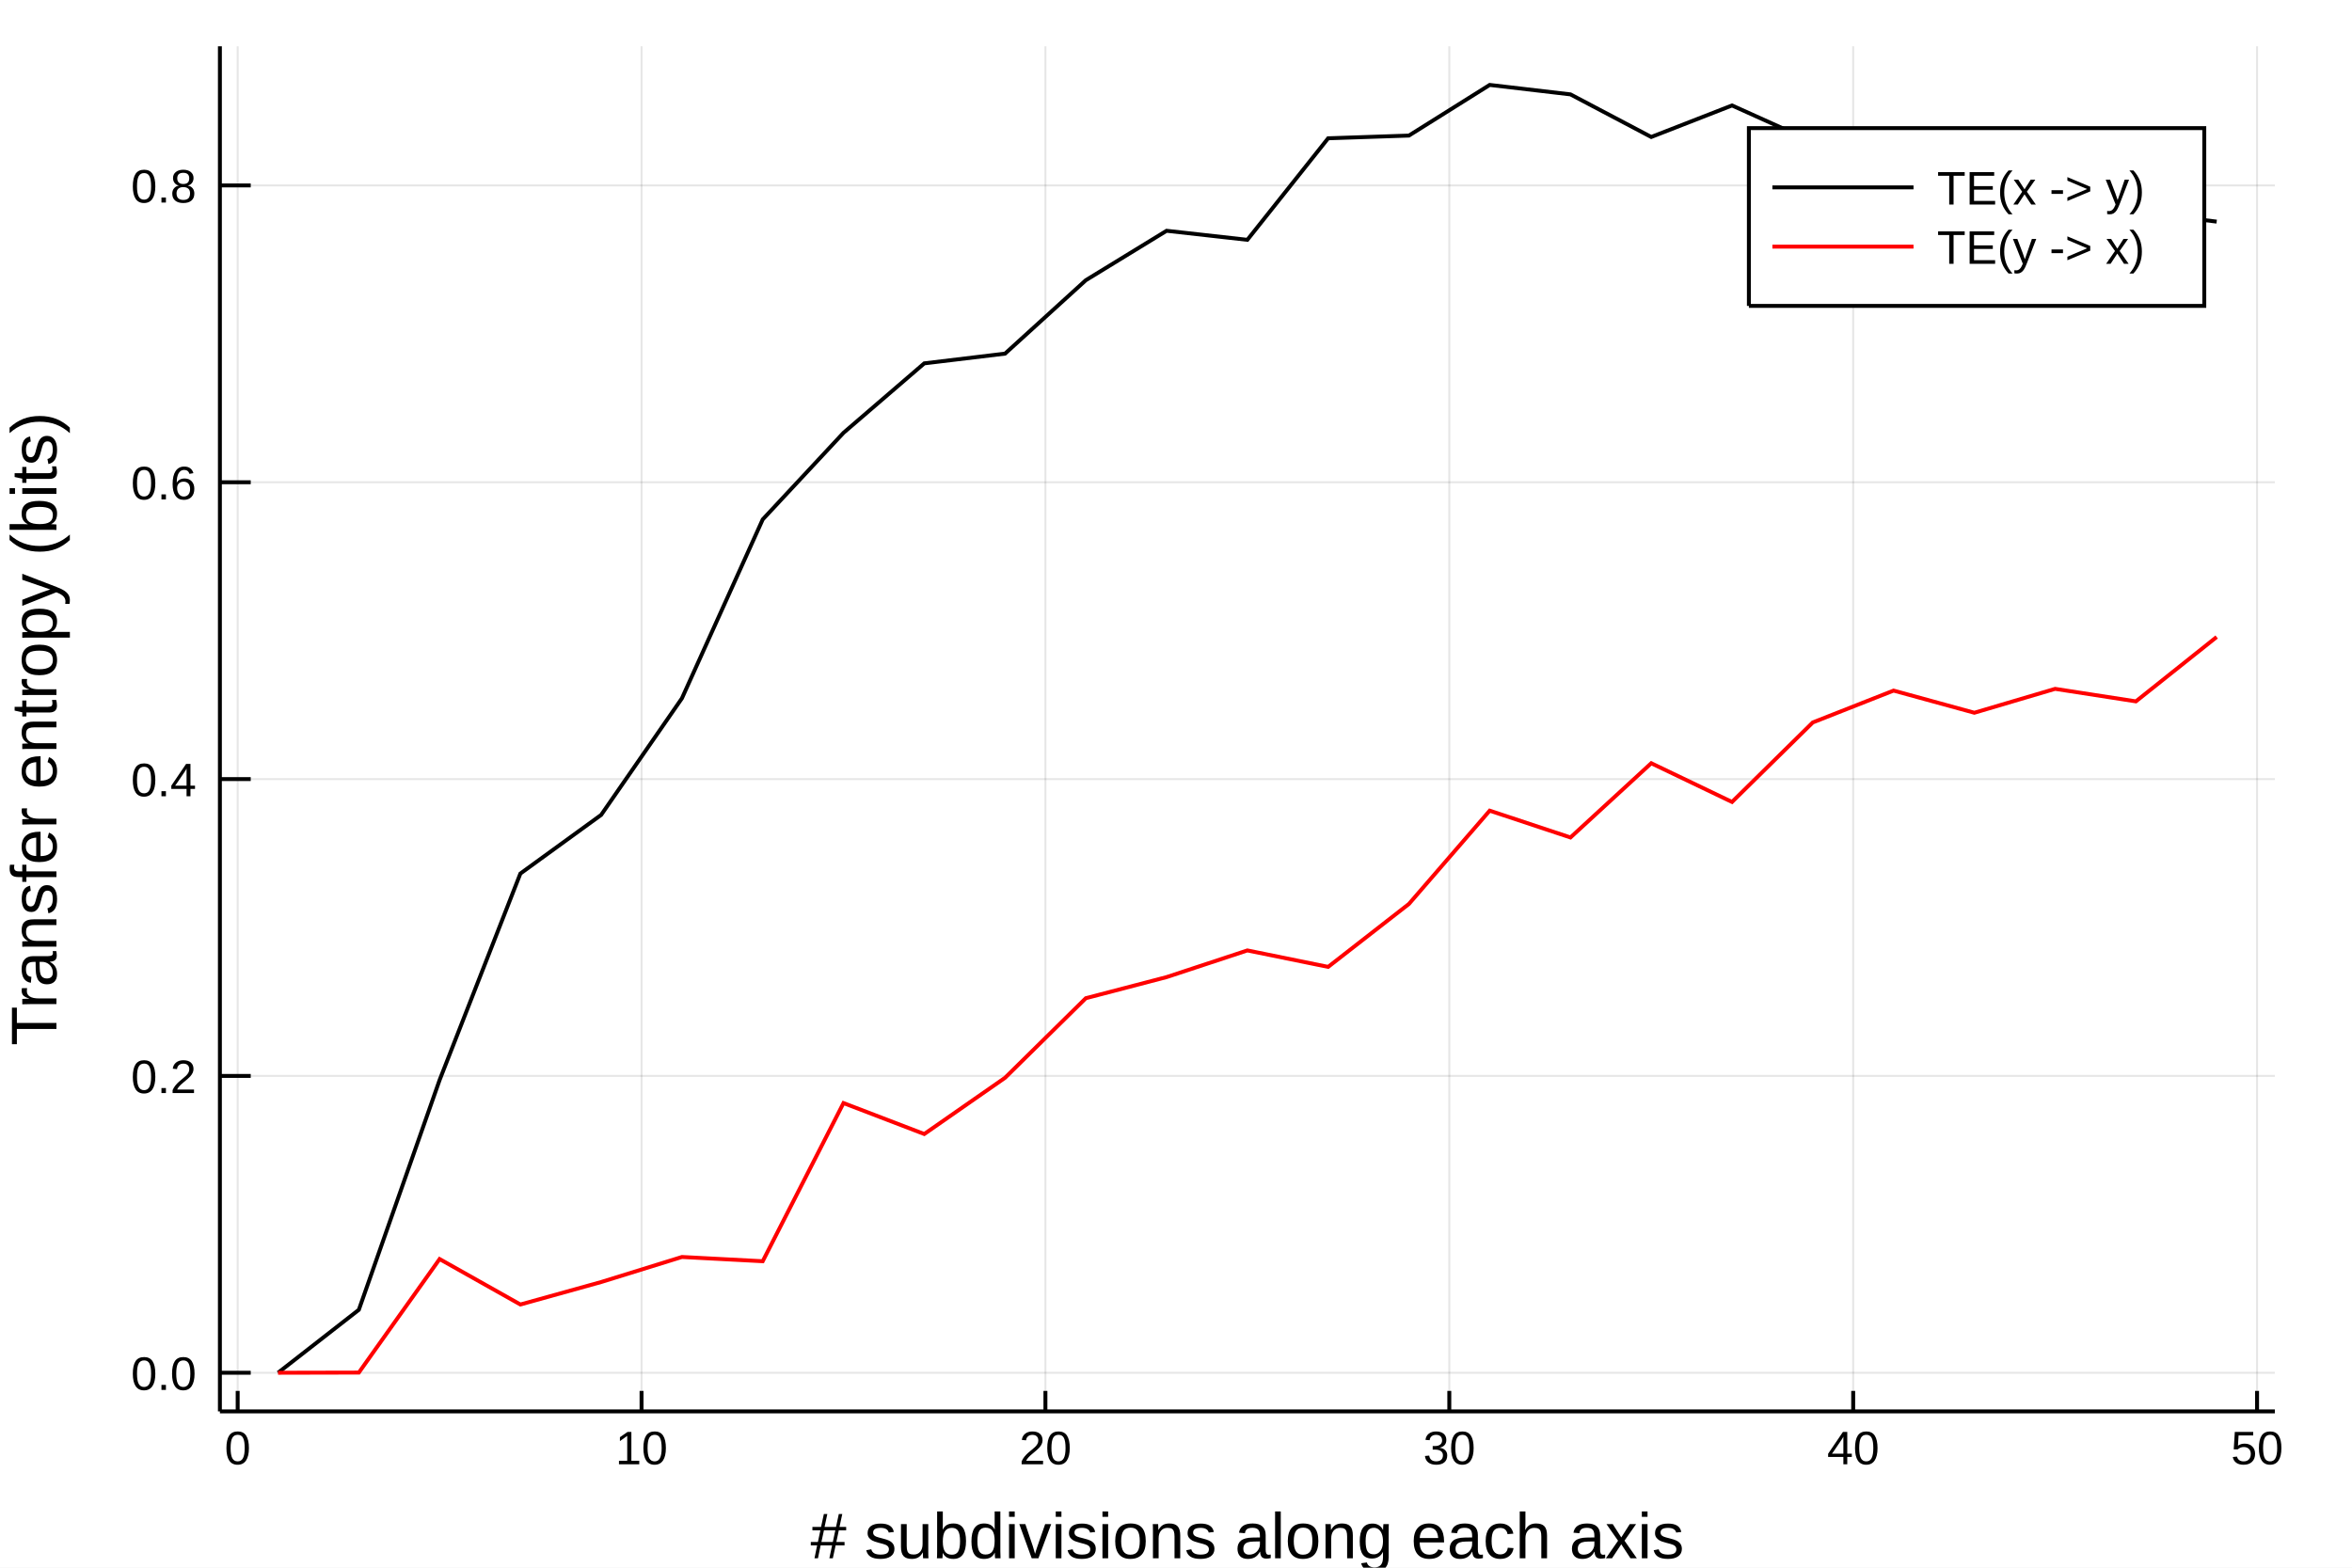
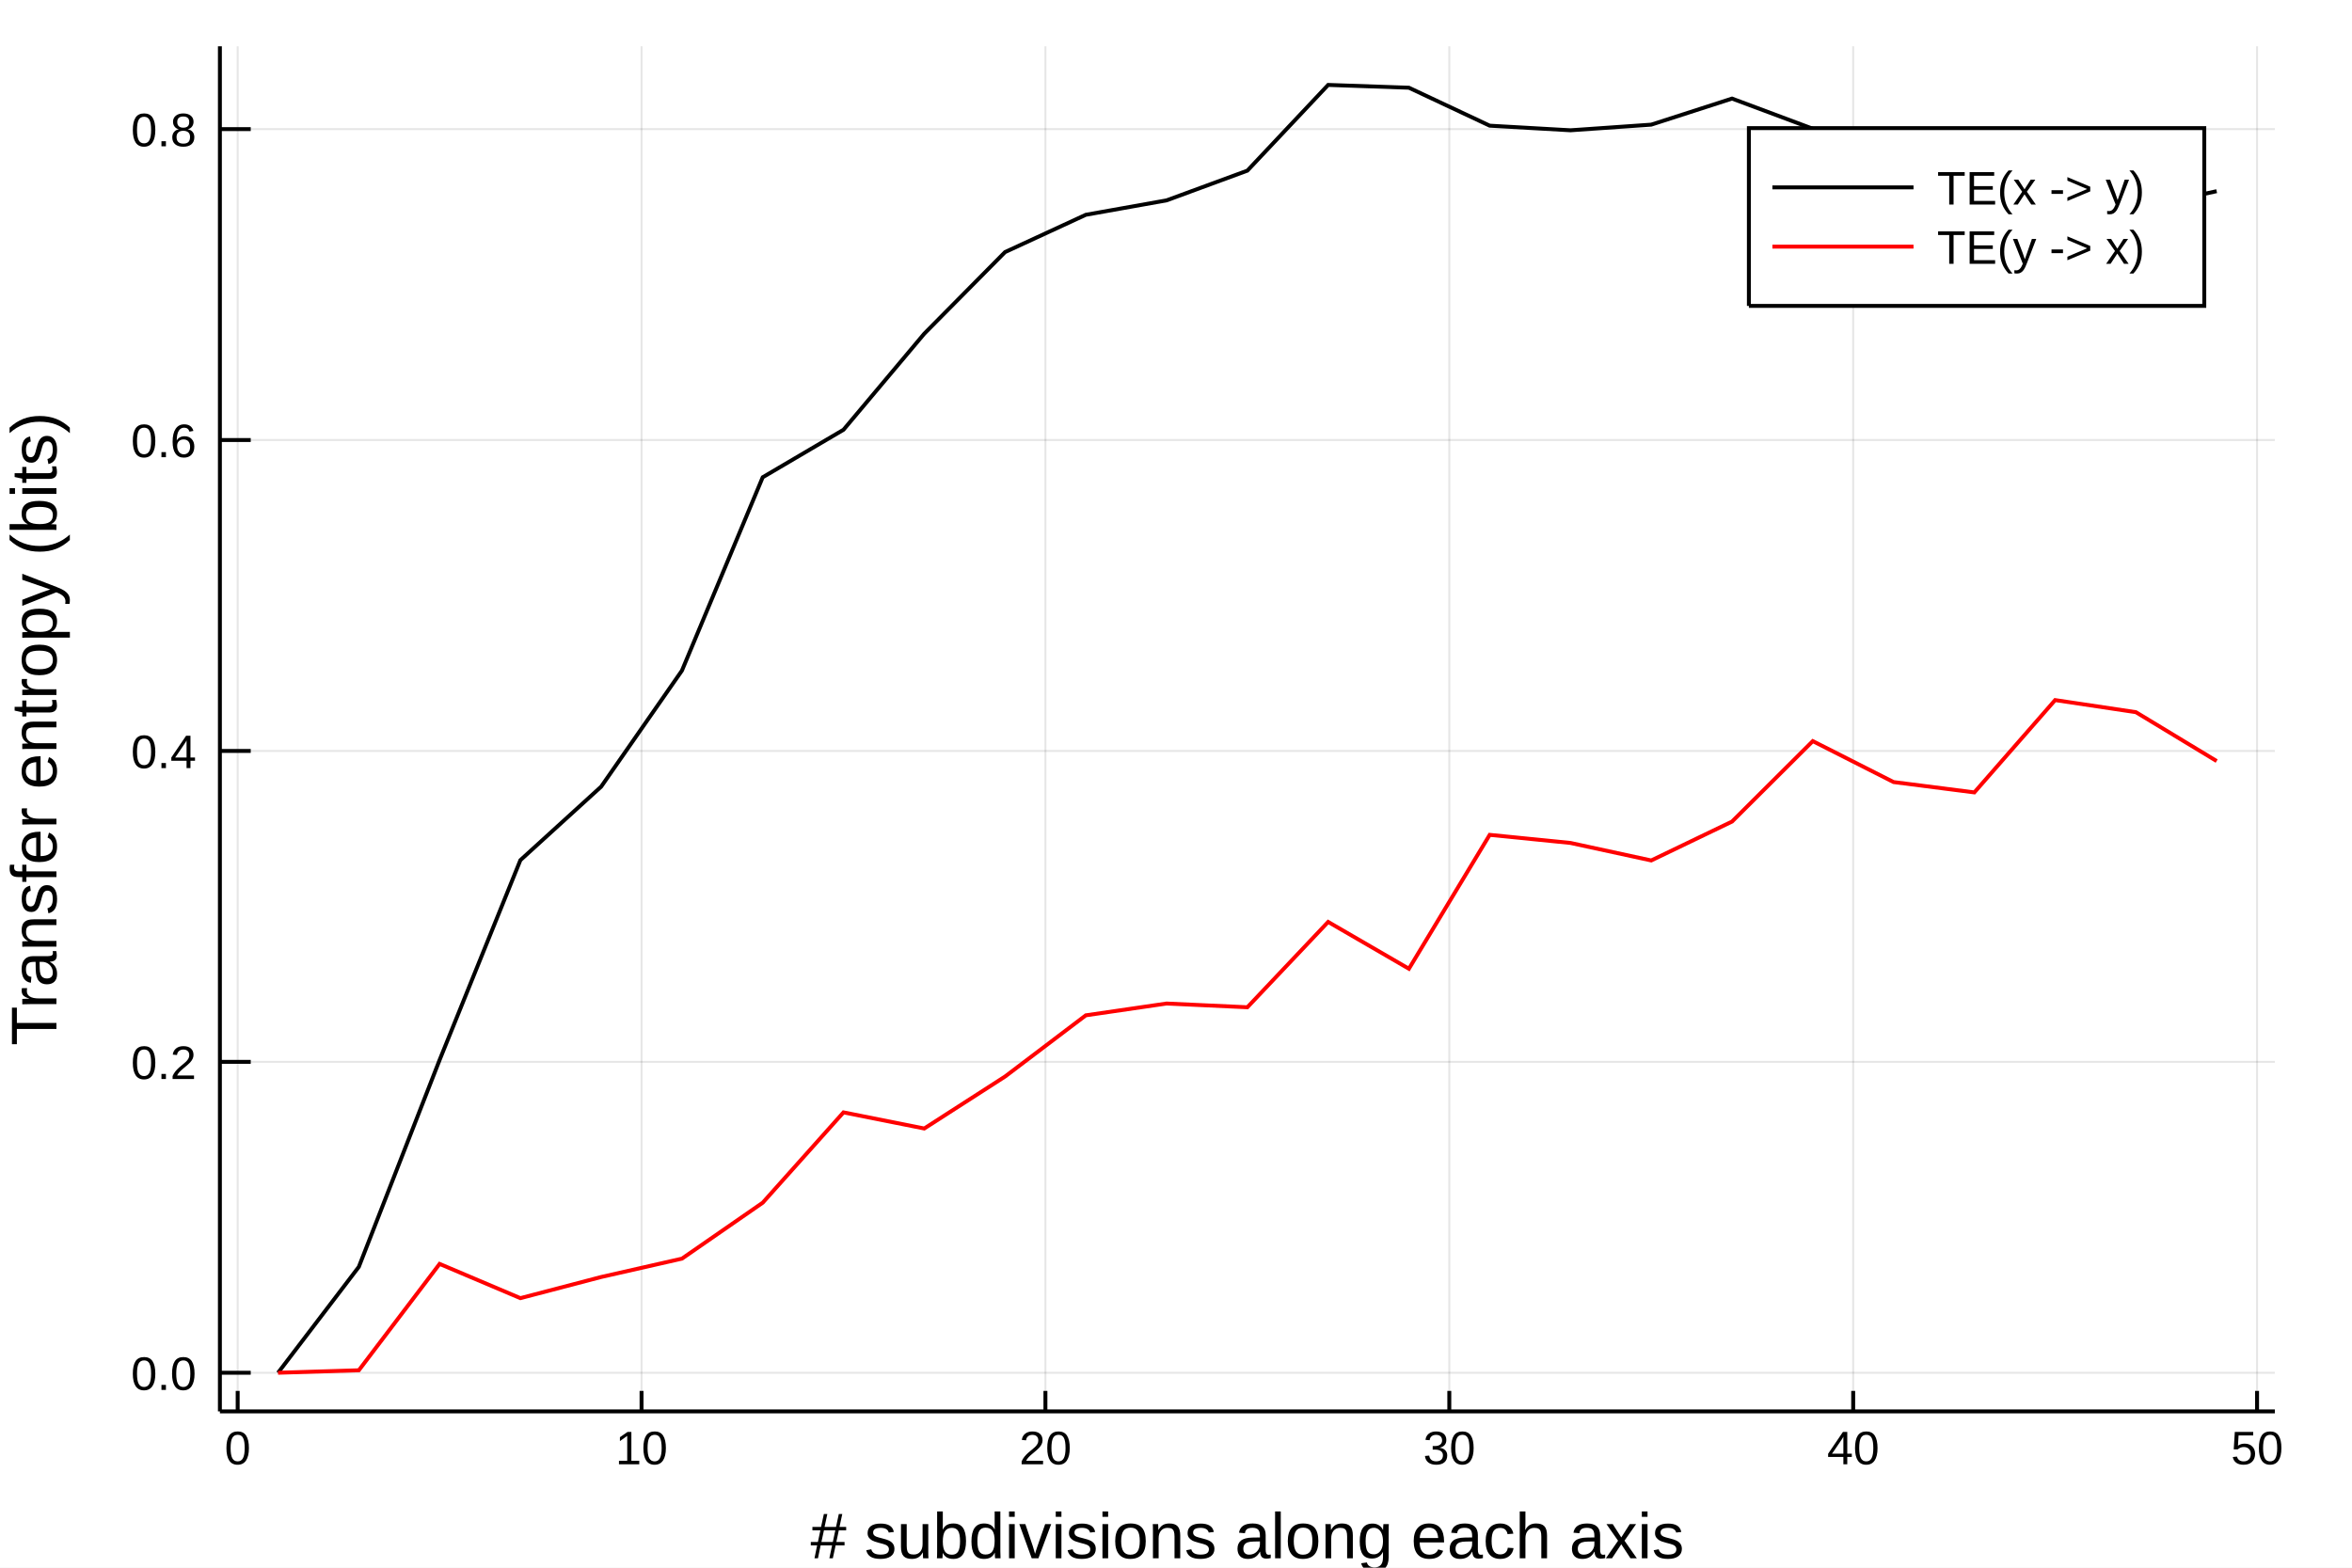
<svg xmlns="http://www.w3.org/2000/svg" width="600" height="400" viewBox="0 0 2400 1600">
  <defs>
-     <clipPath id="clip3300">
+     <clipPath id="clip0700">
      <rect x="0" y="0" width="2400" height="1600" />
    </clipPath>
  </defs>
-   <path clip-path="url(#clip3300)" d=" M0 1600 L2400 1600 L2400 0 L0 0  Z   " fill="#ffffff" fill-rule="evenodd" fill-opacity="1" />
+   <path clip-path="url(#clip0700)" d=" M0 1600 L2400 1600 L2400 0 L0 0  Z   " fill="#ffffff" fill-rule="evenodd" fill-opacity="1" />
  <defs>
-     <clipPath id="clip3301">
+     <clipPath id="clip0701">
      <rect x="480" y="0" width="1681" height="1600" />
    </clipPath>
  </defs>
-   <path clip-path="url(#clip3300)" d=" M224.386 1440.48 L2321.26 1440.48 L2321.26 47.244 L224.386 47.244  Z   " fill="#ffffff" fill-rule="evenodd" fill-opacity="1" />
+   <path clip-path="url(#clip0700)" d=" M224.386 1440.48 L2321.26 1440.48 L2321.26 47.244 L224.386 47.244  Z   " fill="#ffffff" fill-rule="evenodd" fill-opacity="1" />
  <defs>
-     <clipPath id="clip3302">
+     <clipPath id="clip0702">
      <rect x="224" y="47" width="2098" height="1394" />
    </clipPath>
  </defs>
-   <polyline clip-path="url(#clip3302)" style="stroke:#000000; stroke-width:2; stroke-opacity:0.1; fill:none" points="   242.52,1440.48 242.52,47.244    " />
-   <polyline clip-path="url(#clip3302)" style="stroke:#000000; stroke-width:2; stroke-opacity:0.1; fill:none" points="   654.641,1440.48 654.641,47.244    " />
-   <polyline clip-path="url(#clip3302)" style="stroke:#000000; stroke-width:2; stroke-opacity:0.1; fill:none" points="   1066.76,1440.48 1066.76,47.244    " />
-   <polyline clip-path="url(#clip3302)" style="stroke:#000000; stroke-width:2; stroke-opacity:0.1; fill:none" points="   1478.88,1440.48 1478.88,47.244    " />
-   <polyline clip-path="url(#clip3302)" style="stroke:#000000; stroke-width:2; stroke-opacity:0.1; fill:none" points="   1891.01,1440.48 1891.01,47.244    " />
-   <polyline clip-path="url(#clip3302)" style="stroke:#000000; stroke-width:2; stroke-opacity:0.1; fill:none" points="   2303.13,1440.48 2303.13,47.244    " />
-   <polyline clip-path="url(#clip3302)" style="stroke:#000000; stroke-width:2; stroke-opacity:0.1; fill:none" points="   224.386,1401.05 2321.26,1401.05    " />
-   <polyline clip-path="url(#clip3302)" style="stroke:#000000; stroke-width:2; stroke-opacity:0.1; fill:none" points="   224.386,1098.1 2321.26,1098.1    " />
-   <polyline clip-path="url(#clip3302)" style="stroke:#000000; stroke-width:2; stroke-opacity:0.1; fill:none" points="   224.386,795.151 2321.26,795.151    " />
-   <polyline clip-path="url(#clip3302)" style="stroke:#000000; stroke-width:2; stroke-opacity:0.1; fill:none" points="   224.386,492.2 2321.26,492.2    " />
-   <polyline clip-path="url(#clip3302)" style="stroke:#000000; stroke-width:2; stroke-opacity:0.1; fill:none" points="   224.386,189.25 2321.26,189.25    " />
-   <polyline clip-path="url(#clip3300)" style="stroke:#000000; stroke-width:4; stroke-opacity:1; fill:none" points="   224.386,1440.48 2321.26,1440.48    " />
-   <polyline clip-path="url(#clip3300)" style="stroke:#000000; stroke-width:4; stroke-opacity:1; fill:none" points="   224.386,1440.48 224.386,47.244    " />
-   <polyline clip-path="url(#clip3300)" style="stroke:#000000; stroke-width:4; stroke-opacity:1; fill:none" points="   242.52,1440.48 242.52,1419.58    " />
-   <polyline clip-path="url(#clip3300)" style="stroke:#000000; stroke-width:4; stroke-opacity:1; fill:none" points="   654.641,1440.48 654.641,1419.58    " />
-   <polyline clip-path="url(#clip3300)" style="stroke:#000000; stroke-width:4; stroke-opacity:1; fill:none" points="   1066.76,1440.48 1066.76,1419.58    " />
-   <polyline clip-path="url(#clip3300)" style="stroke:#000000; stroke-width:4; stroke-opacity:1; fill:none" points="   1478.88,1440.48 1478.88,1419.58    " />
-   <polyline clip-path="url(#clip3300)" style="stroke:#000000; stroke-width:4; stroke-opacity:1; fill:none" points="   1891.01,1440.48 1891.01,1419.58    " />
-   <polyline clip-path="url(#clip3300)" style="stroke:#000000; stroke-width:4; stroke-opacity:1; fill:none" points="   2303.13,1440.48 2303.13,1419.58    " />
-   <polyline clip-path="url(#clip3300)" style="stroke:#000000; stroke-width:4; stroke-opacity:1; fill:none" points="   224.386,1401.05 255.839,1401.05    " />
-   <polyline clip-path="url(#clip3300)" style="stroke:#000000; stroke-width:4; stroke-opacity:1; fill:none" points="   224.386,1098.1 255.839,1098.1    " />
-   <polyline clip-path="url(#clip3300)" style="stroke:#000000; stroke-width:4; stroke-opacity:1; fill:none" points="   224.386,795.151 255.839,795.151    " />
-   <polyline clip-path="url(#clip3300)" style="stroke:#000000; stroke-width:4; stroke-opacity:1; fill:none" points="   224.386,492.2 255.839,492.2    " />
-   <polyline clip-path="url(#clip3300)" style="stroke:#000000; stroke-width:4; stroke-opacity:1; fill:none" points="   224.386,189.25 255.839,189.25    " />
-   <g clip-path="url(#clip3300)">
+   <polyline clip-path="url(#clip0702)" style="stroke:#000000; stroke-width:2; stroke-opacity:0.1; fill:none" points="   242.52,1440.48 242.52,47.244    " />
+   <polyline clip-path="url(#clip0702)" style="stroke:#000000; stroke-width:2; stroke-opacity:0.1; fill:none" points="   654.641,1440.48 654.641,47.244    " />
+   <polyline clip-path="url(#clip0702)" style="stroke:#000000; stroke-width:2; stroke-opacity:0.1; fill:none" points="   1066.76,1440.48 1066.76,47.244    " />
+   <polyline clip-path="url(#clip0702)" style="stroke:#000000; stroke-width:2; stroke-opacity:0.1; fill:none" points="   1478.88,1440.48 1478.88,47.244    " />
+   <polyline clip-path="url(#clip0702)" style="stroke:#000000; stroke-width:2; stroke-opacity:0.1; fill:none" points="   1891.01,1440.48 1891.01,47.244    " />
+   <polyline clip-path="url(#clip0702)" style="stroke:#000000; stroke-width:2; stroke-opacity:0.1; fill:none" points="   2303.13,1440.48 2303.13,47.244    " />
+   <polyline clip-path="url(#clip0702)" style="stroke:#000000; stroke-width:2; stroke-opacity:0.1; fill:none" points="   224.386,1401.05 2321.26,1401.05    " />
+   <polyline clip-path="url(#clip0702)" style="stroke:#000000; stroke-width:2; stroke-opacity:0.1; fill:none" points="   224.386,1083.73 2321.26,1083.73    " />
+   <polyline clip-path="url(#clip0702)" style="stroke:#000000; stroke-width:2; stroke-opacity:0.1; fill:none" points="   224.386,766.416 2321.26,766.416    " />
+   <polyline clip-path="url(#clip0702)" style="stroke:#000000; stroke-width:2; stroke-opacity:0.1; fill:none" points="   224.386,449.098 2321.26,449.098    " />
+   <polyline clip-path="url(#clip0702)" style="stroke:#000000; stroke-width:2; stroke-opacity:0.1; fill:none" points="   224.386,131.78 2321.26,131.78    " />
+   <polyline clip-path="url(#clip0700)" style="stroke:#000000; stroke-width:4; stroke-opacity:1; fill:none" points="   224.386,1440.48 2321.26,1440.48    " />
+   <polyline clip-path="url(#clip0700)" style="stroke:#000000; stroke-width:4; stroke-opacity:1; fill:none" points="   224.386,1440.48 224.386,47.244    " />
+   <polyline clip-path="url(#clip0700)" style="stroke:#000000; stroke-width:4; stroke-opacity:1; fill:none" points="   242.52,1440.48 242.52,1419.58    " />
+   <polyline clip-path="url(#clip0700)" style="stroke:#000000; stroke-width:4; stroke-opacity:1; fill:none" points="   654.641,1440.48 654.641,1419.58    " />
+   <polyline clip-path="url(#clip0700)" style="stroke:#000000; stroke-width:4; stroke-opacity:1; fill:none" points="   1066.76,1440.48 1066.76,1419.58    " />
+   <polyline clip-path="url(#clip0700)" style="stroke:#000000; stroke-width:4; stroke-opacity:1; fill:none" points="   1478.88,1440.48 1478.88,1419.58    " />
+   <polyline clip-path="url(#clip0700)" style="stroke:#000000; stroke-width:4; stroke-opacity:1; fill:none" points="   1891.01,1440.48 1891.01,1419.58    " />
+   <polyline clip-path="url(#clip0700)" style="stroke:#000000; stroke-width:4; stroke-opacity:1; fill:none" points="   2303.13,1440.48 2303.13,1419.58    " />
+   <polyline clip-path="url(#clip0700)" style="stroke:#000000; stroke-width:4; stroke-opacity:1; fill:none" points="   224.386,1401.05 255.839,1401.05    " />
+   <polyline clip-path="url(#clip0700)" style="stroke:#000000; stroke-width:4; stroke-opacity:1; fill:none" points="   224.386,1083.73 255.839,1083.73    " />
+   <polyline clip-path="url(#clip0700)" style="stroke:#000000; stroke-width:4; stroke-opacity:1; fill:none" points="   224.386,766.416 255.839,766.416    " />
+   <polyline clip-path="url(#clip0700)" style="stroke:#000000; stroke-width:4; stroke-opacity:1; fill:none" points="   224.386,449.098 255.839,449.098    " />
+   <polyline clip-path="url(#clip0700)" style="stroke:#000000; stroke-width:4; stroke-opacity:1; fill:none" points="   224.386,131.78 255.839,131.78    " />
+   <g clip-path="url(#clip0700)">
    <text style="fill:#000000; fill-opacity:1; font-family:Arial,Helvetica Neue,Helvetica,sans-serif; font-size:48px; text-anchor:middle;" transform="rotate(0, 242.52, 1494.48)" x="242.52" y="1494.48">0</text>
  </g>
-   <g clip-path="url(#clip3300)">
+   <g clip-path="url(#clip0700)">
    <text style="fill:#000000; fill-opacity:1; font-family:Arial,Helvetica Neue,Helvetica,sans-serif; font-size:48px; text-anchor:middle;" transform="rotate(0, 654.641, 1494.48)" x="654.641" y="1494.48">10</text>
  </g>
-   <g clip-path="url(#clip3300)">
+   <g clip-path="url(#clip0700)">
    <text style="fill:#000000; fill-opacity:1; font-family:Arial,Helvetica Neue,Helvetica,sans-serif; font-size:48px; text-anchor:middle;" transform="rotate(0, 1066.76, 1494.48)" x="1066.76" y="1494.48">20</text>
  </g>
-   <g clip-path="url(#clip3300)">
+   <g clip-path="url(#clip0700)">
    <text style="fill:#000000; fill-opacity:1; font-family:Arial,Helvetica Neue,Helvetica,sans-serif; font-size:48px; text-anchor:middle;" transform="rotate(0, 1478.88, 1494.48)" x="1478.88" y="1494.48">30</text>
  </g>
-   <g clip-path="url(#clip3300)">
+   <g clip-path="url(#clip0700)">
    <text style="fill:#000000; fill-opacity:1; font-family:Arial,Helvetica Neue,Helvetica,sans-serif; font-size:48px; text-anchor:middle;" transform="rotate(0, 1891.01, 1494.48)" x="1891.01" y="1494.48">40</text>
  </g>
-   <g clip-path="url(#clip3300)">
+   <g clip-path="url(#clip0700)">
    <text style="fill:#000000; fill-opacity:1; font-family:Arial,Helvetica Neue,Helvetica,sans-serif; font-size:48px; text-anchor:middle;" transform="rotate(0, 2303.13, 1494.48)" x="2303.13" y="1494.48">50</text>
  </g>
-   <g clip-path="url(#clip3300)">
+   <g clip-path="url(#clip0700)">
    <text style="fill:#000000; fill-opacity:1; font-family:Arial,Helvetica Neue,Helvetica,sans-serif; font-size:48px; text-anchor:end;" transform="rotate(0, 200.386, 1418.55)" x="200.386" y="1418.55">0.0</text>
  </g>
-   <g clip-path="url(#clip3300)">
-     <text style="fill:#000000; fill-opacity:1; font-family:Arial,Helvetica Neue,Helvetica,sans-serif; font-size:48px; text-anchor:end;" transform="rotate(0, 200.386, 1115.6)" x="200.386" y="1115.6">0.2</text>
+   <g clip-path="url(#clip0700)">
+     <text style="fill:#000000; fill-opacity:1; font-family:Arial,Helvetica Neue,Helvetica,sans-serif; font-size:48px; text-anchor:end;" transform="rotate(0, 200.386, 1101.23)" x="200.386" y="1101.23">0.2</text>
  </g>
-   <g clip-path="url(#clip3300)">
-     <text style="fill:#000000; fill-opacity:1; font-family:Arial,Helvetica Neue,Helvetica,sans-serif; font-size:48px; text-anchor:end;" transform="rotate(0, 200.386, 812.651)" x="200.386" y="812.651">0.4</text>
+   <g clip-path="url(#clip0700)">
+     <text style="fill:#000000; fill-opacity:1; font-family:Arial,Helvetica Neue,Helvetica,sans-serif; font-size:48px; text-anchor:end;" transform="rotate(0, 200.386, 783.916)" x="200.386" y="783.916">0.4</text>
  </g>
-   <g clip-path="url(#clip3300)">
-     <text style="fill:#000000; fill-opacity:1; font-family:Arial,Helvetica Neue,Helvetica,sans-serif; font-size:48px; text-anchor:end;" transform="rotate(0, 200.386, 509.7)" x="200.386" y="509.7">0.6</text>
+   <g clip-path="url(#clip0700)">
+     <text style="fill:#000000; fill-opacity:1; font-family:Arial,Helvetica Neue,Helvetica,sans-serif; font-size:48px; text-anchor:end;" transform="rotate(0, 200.386, 466.598)" x="200.386" y="466.598">0.6</text>
  </g>
-   <g clip-path="url(#clip3300)">
-     <text style="fill:#000000; fill-opacity:1; font-family:Arial,Helvetica Neue,Helvetica,sans-serif; font-size:48px; text-anchor:end;" transform="rotate(0, 200.386, 206.75)" x="200.386" y="206.75">0.8</text>
+   <g clip-path="url(#clip0700)">
+     <text style="fill:#000000; fill-opacity:1; font-family:Arial,Helvetica Neue,Helvetica,sans-serif; font-size:48px; text-anchor:end;" transform="rotate(0, 200.386, 149.28)" x="200.386" y="149.28">0.8</text>
  </g>
-   <g clip-path="url(#clip3300)">
+   <g clip-path="url(#clip0700)">
    <text style="fill:#000000; fill-opacity:1; font-family:Arial,Helvetica Neue,Helvetica,sans-serif; font-size:66px; text-anchor:middle;" transform="rotate(0, 1272.82, 1590.4)" x="1272.82" y="1590.4"># subdivisions along each axis</text>
  </g>
-   <g clip-path="url(#clip3300)">
+   <g clip-path="url(#clip0700)">
    <text style="fill:#000000; fill-opacity:1; font-family:Arial,Helvetica Neue,Helvetica,sans-serif; font-size:66px; text-anchor:middle;" transform="rotate(-90, 57.6, 743.863)" x="57.6" y="743.863">Transfer entropy (bits)</text>
  </g>
-   <polyline clip-path="url(#clip3302)" style="stroke:#000000; stroke-width:4; stroke-opacity:1; fill:none" points="   283.732,1401.05 366.156,1336.79 448.58,1102.27 531.004,891.553 613.429,831.699 695.853,712.683 778.277,530.147 860.702,441.748 943.126,370.85 1025.55,360.928    1107.97,285.999 1190.4,235.533 1272.82,244.761 1355.25,141.139 1437.67,138.366 1520.1,86.675 1602.52,96.325 1684.94,139.801 1767.37,107.633 1849.79,144.796    1932.22,186.831 2014.64,159.001 2097.07,160.574 2179.49,216.125 2261.91,226.195    " />
-   <polyline clip-path="url(#clip3302)" style="stroke:#ff0000; stroke-width:4; stroke-opacity:1; fill:none" points="   283.732,1401.05 366.156,1400.87 448.58,1285.01 531.004,1331.39 613.429,1308.45 695.853,1282.89 778.277,1287.23 860.702,1125.8 943.126,1157.39 1025.55,1100    1107.97,1018.78 1190.4,997.242 1272.82,970.018 1355.25,986.812 1437.67,922.581 1520.1,827.365 1602.52,854.726 1684.94,778.962 1767.37,818.492 1849.79,737.331    1932.22,704.827 2014.64,727.435 2097.07,703.054 2179.49,715.822 2261.91,650.112    " />
-   <path clip-path="url(#clip3300)" d=" M1784.57 312.204 L2249.26 312.204 L2249.26 130.764 L1784.57 130.764  Z   " fill="#ffffff" fill-rule="evenodd" fill-opacity="1" />
-   <polyline clip-path="url(#clip3300)" style="stroke:#000000; stroke-width:4; stroke-opacity:1; fill:none" points="   1784.57,312.204 2249.26,312.204 2249.26,130.764 1784.57,130.764 1784.57,312.204    " />
-   <polyline clip-path="url(#clip3300)" style="stroke:#000000; stroke-width:4; stroke-opacity:1; fill:none" points="   1808.57,191.244 1952.57,191.244    " />
-   <g clip-path="url(#clip3300)">
+   <polyline clip-path="url(#clip0702)" style="stroke:#000000; stroke-width:4; stroke-opacity:1; fill:none" points="   283.732,1401.05 366.156,1292.97 448.58,1081.79 531.004,877.886 613.429,802.856 695.853,684.418 778.277,487.103 860.702,438.614 943.126,340.564 1025.55,257.281    1107.97,219.209 1190.4,204.493 1272.82,174.16 1355.25,86.675 1437.67,89.528 1520.1,128.262 1602.52,132.97 1684.94,127.219 1767.37,100.61 1849.79,131.385    1932.22,170.546 2014.64,187.31 2097.07,195.793 2179.49,212.952 2261.91,195.123    " />
+   <polyline clip-path="url(#clip0702)" style="stroke:#ff0000; stroke-width:4; stroke-opacity:1; fill:none" points="   283.732,1401.05 366.156,1398.51 448.58,1289.96 531.004,1324.91 613.429,1303.32 695.853,1284.59 778.277,1227.5 860.702,1135.31 943.126,1151.76 1025.55,1098.74    1107.97,1036.25 1190.4,1024.21 1272.82,1028.02 1355.25,940.919 1437.67,988.718 1520.1,852.062 1602.52,860.32 1684.94,878.188 1767.37,838.513 1849.79,756.394    1932.22,798.188 2014.64,808.734 2097.07,714.515 2179.49,726.853 2261.91,776.745    " />
+   <path clip-path="url(#clip0700)" d=" M1784.57 312.204 L2249.26 312.204 L2249.26 130.764 L1784.57 130.764  Z   " fill="#ffffff" fill-rule="evenodd" fill-opacity="1" />
+   <polyline clip-path="url(#clip0700)" style="stroke:#000000; stroke-width:4; stroke-opacity:1; fill:none" points="   1784.57,312.204 2249.26,312.204 2249.26,130.764 1784.57,130.764 1784.57,312.204    " />
+   <polyline clip-path="url(#clip0700)" style="stroke:#000000; stroke-width:4; stroke-opacity:1; fill:none" points="   1808.57,191.244 1952.57,191.244    " />
+   <g clip-path="url(#clip0700)">
    <text style="fill:#000000; fill-opacity:1; font-family:Arial,Helvetica Neue,Helvetica,sans-serif; font-size:48px; text-anchor:start;" transform="rotate(0, 1976.57, 208.744)" x="1976.57" y="208.744">TE(x -&gt; y)</text>
  </g>
-   <polyline clip-path="url(#clip3300)" style="stroke:#ff0000; stroke-width:4; stroke-opacity:1; fill:none" points="   1808.57,251.724 1952.57,251.724    " />
-   <g clip-path="url(#clip3300)">
+   <polyline clip-path="url(#clip0700)" style="stroke:#ff0000; stroke-width:4; stroke-opacity:1; fill:none" points="   1808.57,251.724 1952.57,251.724    " />
+   <g clip-path="url(#clip0700)">
    <text style="fill:#000000; fill-opacity:1; font-family:Arial,Helvetica Neue,Helvetica,sans-serif; font-size:48px; text-anchor:start;" transform="rotate(0, 1976.57, 269.224)" x="1976.57" y="269.224">TE(y -&gt; x)</text>
  </g>
</svg>
